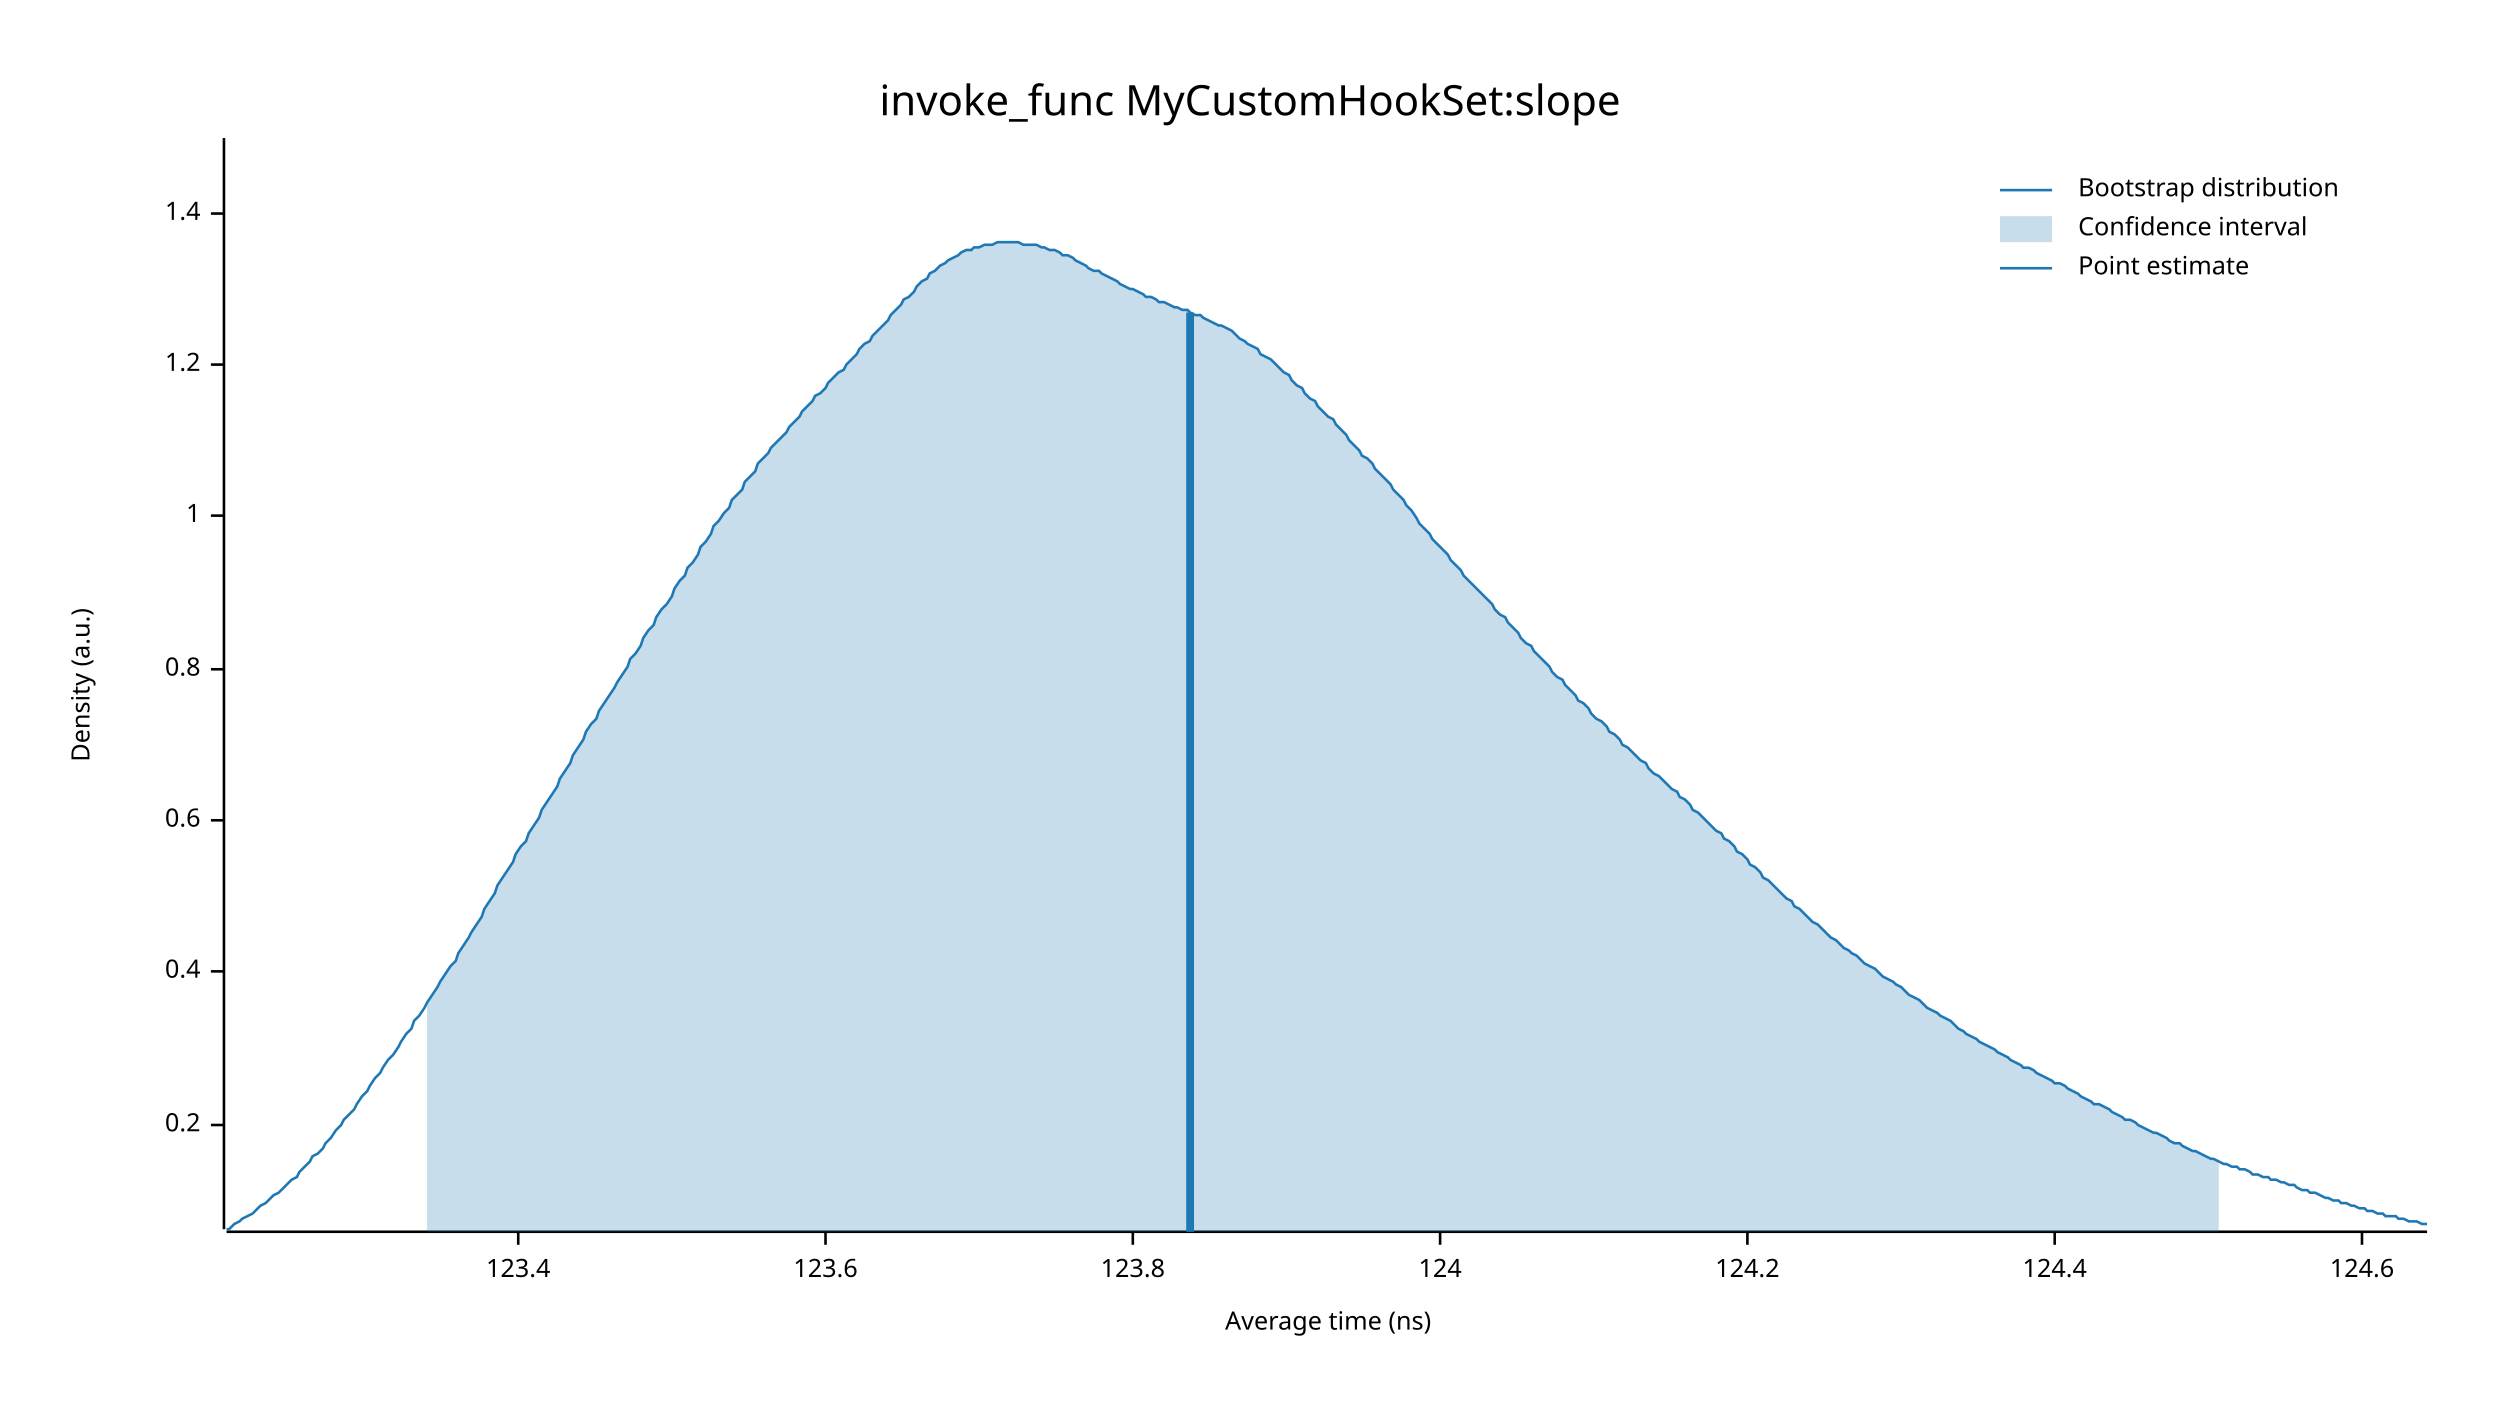
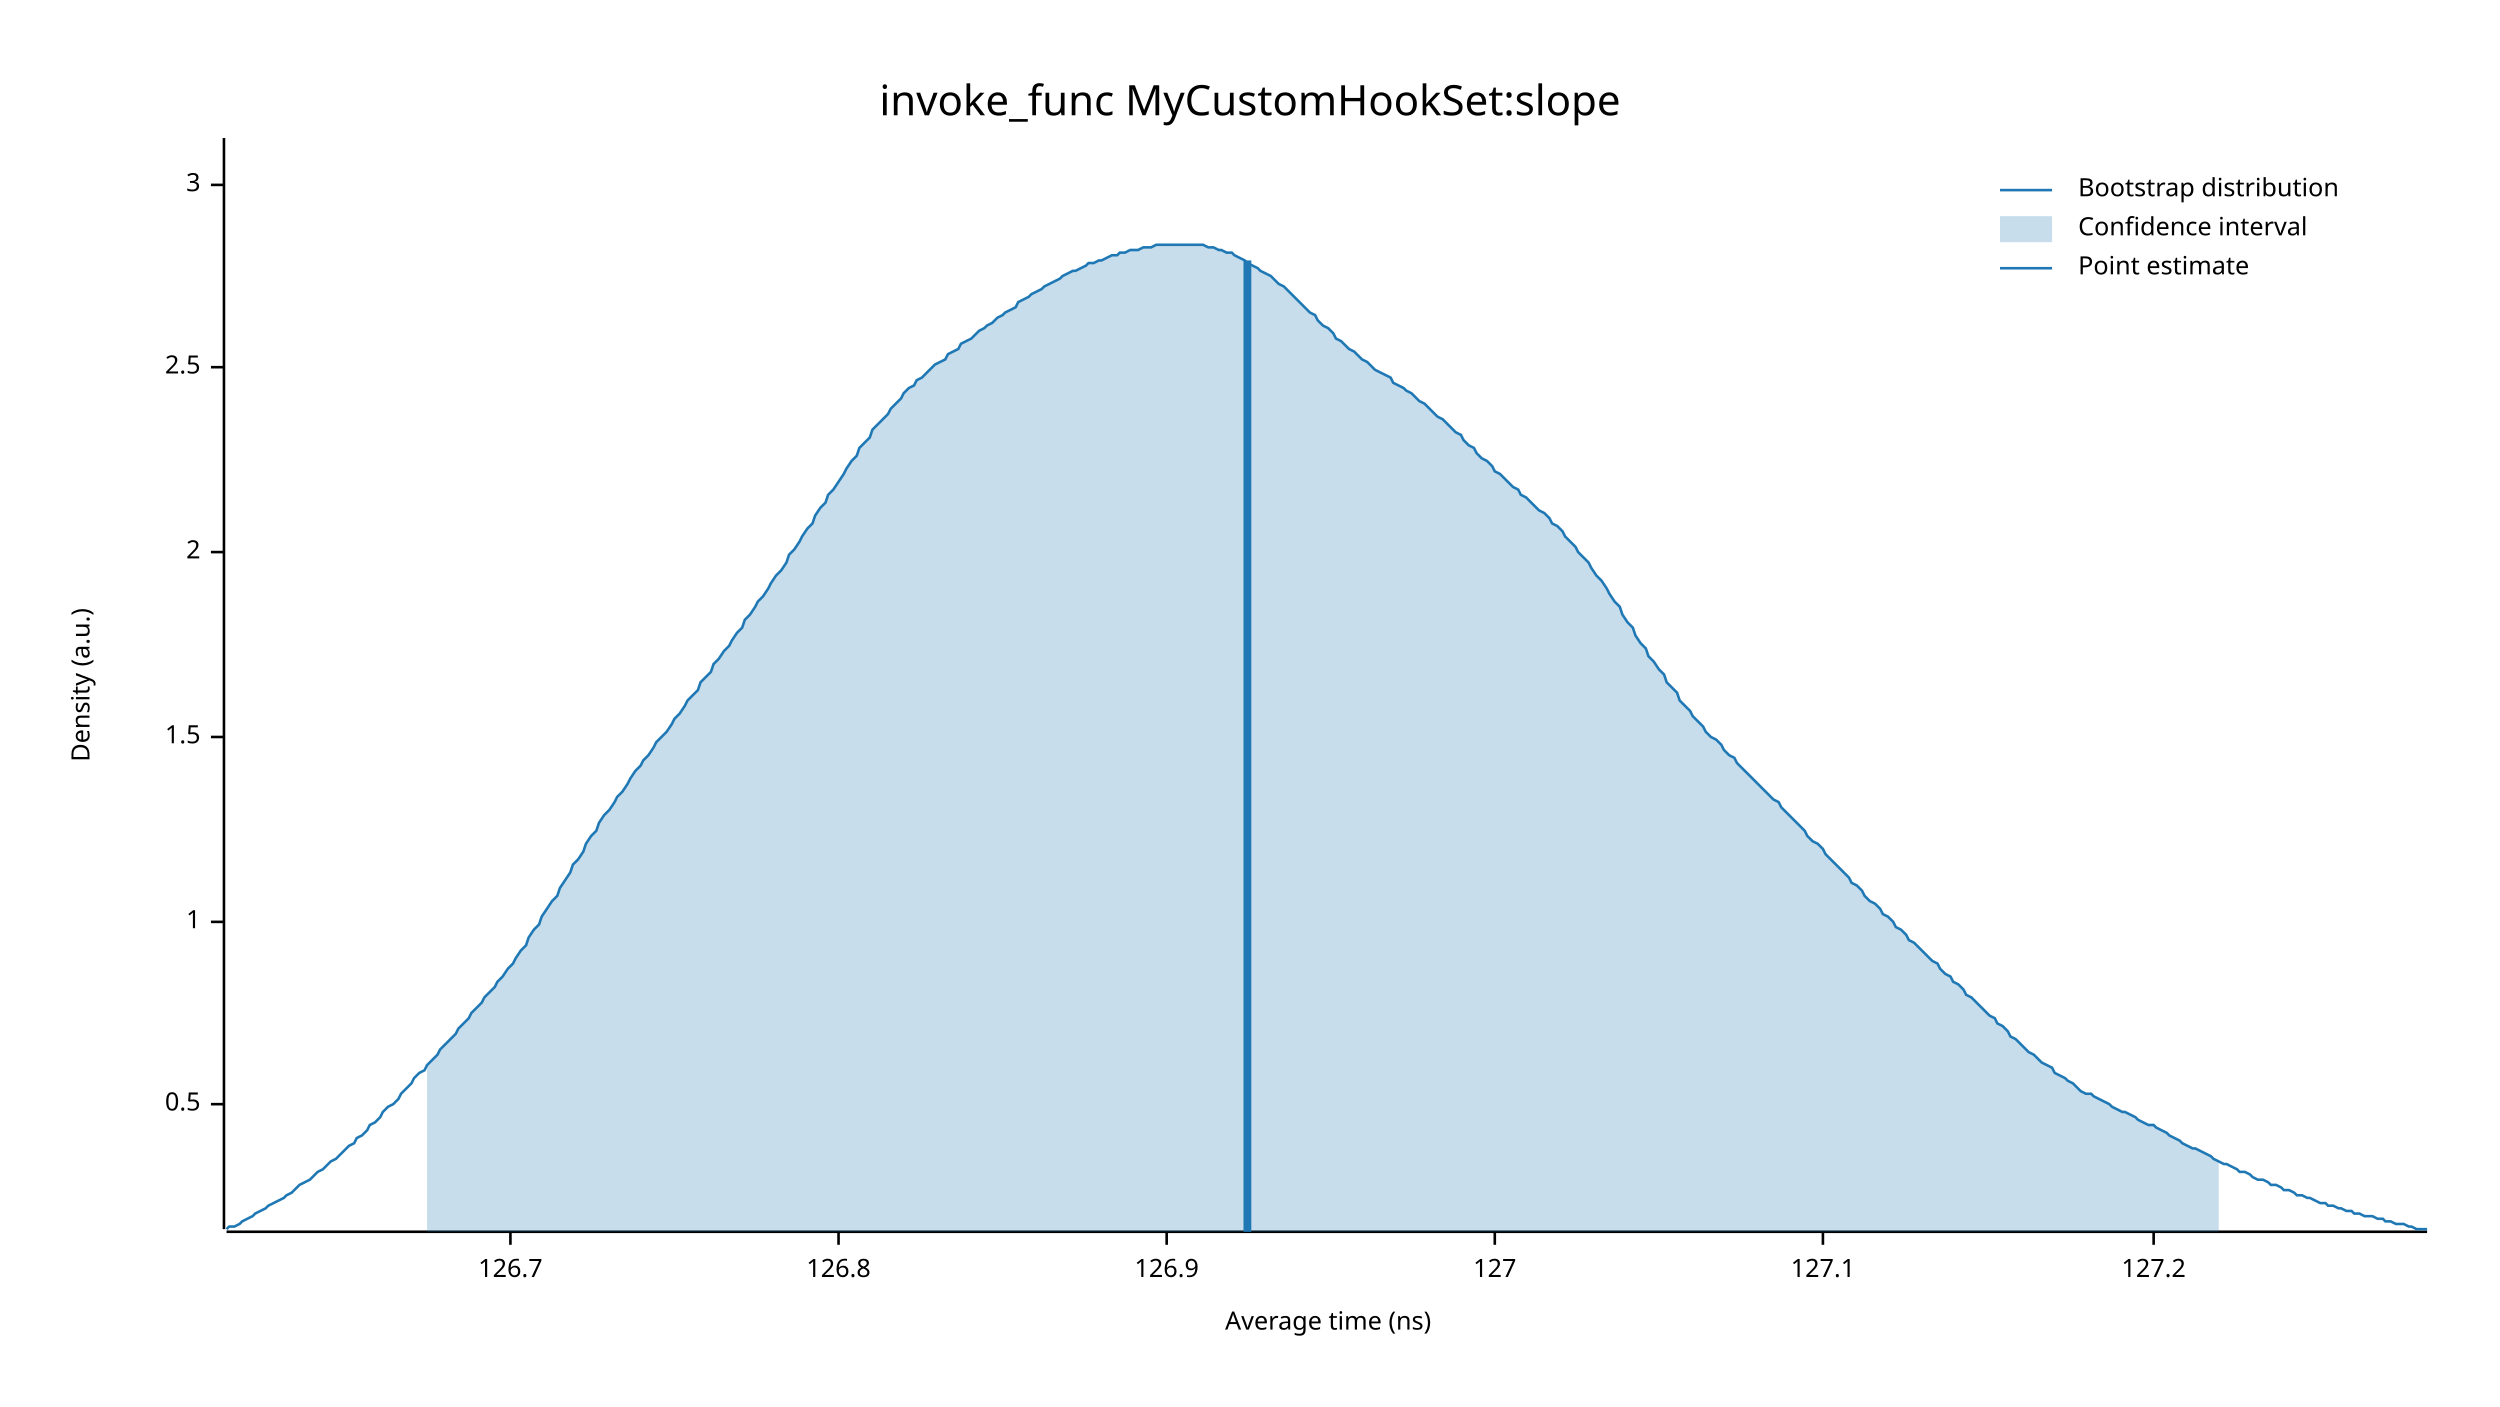
<svg xmlns="http://www.w3.org/2000/svg" width="960" height="540" viewBox="0 0 960 540">
  <text x="480" y="32" dy="0.76em" text-anchor="middle" font-family="sans-serif" font-size="16.129" opacity="1" fill="#000000">
invoke_func MyCustomHookSet:slope
</text>
  <text x="27" y="263" dy="0.76em" text-anchor="middle" font-family="sans-serif" font-size="9.677" opacity="1" fill="#000000" transform="rotate(270, 27, 263)">
Density (a.u.)
</text>
  <text x="510" y="513" dy="-0.5ex" text-anchor="middle" font-family="sans-serif" font-size="9.677" opacity="1" fill="#000000">
Average time (ns)
</text>
  <polyline fill="none" opacity="1" stroke="#000000" stroke-width="1" points="86,53 86,472 " />
-   <text x="77" y="432" dy="0.5ex" text-anchor="end" font-family="sans-serif" font-size="9.677" opacity="1" fill="#000000">
- 0.2
+   <text x="77" y="424" dy="0.5ex" text-anchor="end" font-family="sans-serif" font-size="9.677" opacity="1" fill="#000000">
+ 0.5
</text>
-   <polyline fill="none" opacity="1" stroke="#000000" stroke-width="1" points="81,432 86,432 " />
-   <text x="77" y="373" dy="0.5ex" text-anchor="end" font-family="sans-serif" font-size="9.677" opacity="1" fill="#000000">
- 0.4
- </text>
-   <polyline fill="none" opacity="1" stroke="#000000" stroke-width="1" points="81,373 86,373 " />
-   <text x="77" y="315" dy="0.5ex" text-anchor="end" font-family="sans-serif" font-size="9.677" opacity="1" fill="#000000">
- 0.6
- </text>
-   <polyline fill="none" opacity="1" stroke="#000000" stroke-width="1" points="81,315 86,315 " />
-   <text x="77" y="257" dy="0.5ex" text-anchor="end" font-family="sans-serif" font-size="9.677" opacity="1" fill="#000000">
- 0.8
- </text>
-   <polyline fill="none" opacity="1" stroke="#000000" stroke-width="1" points="81,257 86,257 " />
-   <text x="77" y="198" dy="0.5ex" text-anchor="end" font-family="sans-serif" font-size="9.677" opacity="1" fill="#000000">
+   <polyline fill="none" opacity="1" stroke="#000000" stroke-width="1" points="81,424 86,424 " />
+   <text x="77" y="354" dy="0.5ex" text-anchor="end" font-family="sans-serif" font-size="9.677" opacity="1" fill="#000000">
1
</text>
-   <polyline fill="none" opacity="1" stroke="#000000" stroke-width="1" points="81,198 86,198 " />
-   <text x="77" y="140" dy="0.5ex" text-anchor="end" font-family="sans-serif" font-size="9.677" opacity="1" fill="#000000">
- 1.2
+   <polyline fill="none" opacity="1" stroke="#000000" stroke-width="1" points="81,354 86,354 " />
+   <text x="77" y="283" dy="0.5ex" text-anchor="end" font-family="sans-serif" font-size="9.677" opacity="1" fill="#000000">
+ 1.5
</text>
-   <polyline fill="none" opacity="1" stroke="#000000" stroke-width="1" points="81,140 86,140 " />
-   <text x="77" y="82" dy="0.5ex" text-anchor="end" font-family="sans-serif" font-size="9.677" opacity="1" fill="#000000">
- 1.4
+   <polyline fill="none" opacity="1" stroke="#000000" stroke-width="1" points="81,283 86,283 " />
+   <text x="77" y="212" dy="0.5ex" text-anchor="end" font-family="sans-serif" font-size="9.677" opacity="1" fill="#000000">
+ 2
</text>
-   <polyline fill="none" opacity="1" stroke="#000000" stroke-width="1" points="81,82 86,82 " />
+   <polyline fill="none" opacity="1" stroke="#000000" stroke-width="1" points="81,212 86,212 " />
+   <text x="77" y="141" dy="0.5ex" text-anchor="end" font-family="sans-serif" font-size="9.677" opacity="1" fill="#000000">
+ 2.5
+ </text>
+   <polyline fill="none" opacity="1" stroke="#000000" stroke-width="1" points="81,141 86,141 " />
+   <text x="77" y="71" dy="0.5ex" text-anchor="end" font-family="sans-serif" font-size="9.677" opacity="1" fill="#000000">
+ 3
+ </text>
+   <polyline fill="none" opacity="1" stroke="#000000" stroke-width="1" points="81,71 86,71 " />
  <polyline fill="none" opacity="1" stroke="#000000" stroke-width="1" points="87,473 932,473 " />
-   <text x="199" y="483" dy="0.76em" text-anchor="middle" font-family="sans-serif" font-size="9.677" opacity="1" fill="#000000">
- 123.4
+   <text x="196" y="483" dy="0.76em" text-anchor="middle" font-family="sans-serif" font-size="9.677" opacity="1" fill="#000000">
+ 126.7
</text>
-   <polyline fill="none" opacity="1" stroke="#000000" stroke-width="1" points="199,473 199,478 " />
-   <text x="317" y="483" dy="0.76em" text-anchor="middle" font-family="sans-serif" font-size="9.677" opacity="1" fill="#000000">
- 123.6
+   <polyline fill="none" opacity="1" stroke="#000000" stroke-width="1" points="196,473 196,478 " />
+   <text x="322" y="483" dy="0.76em" text-anchor="middle" font-family="sans-serif" font-size="9.677" opacity="1" fill="#000000">
+ 126.8
</text>
-   <polyline fill="none" opacity="1" stroke="#000000" stroke-width="1" points="317,473 317,478 " />
-   <text x="435" y="483" dy="0.76em" text-anchor="middle" font-family="sans-serif" font-size="9.677" opacity="1" fill="#000000">
- 123.8
+   <polyline fill="none" opacity="1" stroke="#000000" stroke-width="1" points="322,473 322,478 " />
+   <text x="448" y="483" dy="0.76em" text-anchor="middle" font-family="sans-serif" font-size="9.677" opacity="1" fill="#000000">
+ 126.9
</text>
-   <polyline fill="none" opacity="1" stroke="#000000" stroke-width="1" points="435,473 435,478 " />
-   <text x="553" y="483" dy="0.76em" text-anchor="middle" font-family="sans-serif" font-size="9.677" opacity="1" fill="#000000">
- 124
+   <polyline fill="none" opacity="1" stroke="#000000" stroke-width="1" points="448,473 448,478 " />
+   <text x="574" y="483" dy="0.76em" text-anchor="middle" font-family="sans-serif" font-size="9.677" opacity="1" fill="#000000">
+ 127
</text>
-   <polyline fill="none" opacity="1" stroke="#000000" stroke-width="1" points="553,473 553,478 " />
-   <text x="671" y="483" dy="0.76em" text-anchor="middle" font-family="sans-serif" font-size="9.677" opacity="1" fill="#000000">
- 124.2
+   <polyline fill="none" opacity="1" stroke="#000000" stroke-width="1" points="574,473 574,478 " />
+   <text x="700" y="483" dy="0.76em" text-anchor="middle" font-family="sans-serif" font-size="9.677" opacity="1" fill="#000000">
+ 127.1
</text>
-   <polyline fill="none" opacity="1" stroke="#000000" stroke-width="1" points="671,473 671,478 " />
-   <text x="789" y="483" dy="0.76em" text-anchor="middle" font-family="sans-serif" font-size="9.677" opacity="1" fill="#000000">
- 124.4
+   <polyline fill="none" opacity="1" stroke="#000000" stroke-width="1" points="700,473 700,478 " />
+   <text x="827" y="483" dy="0.76em" text-anchor="middle" font-family="sans-serif" font-size="9.677" opacity="1" fill="#000000">
+ 127.2
</text>
-   <polyline fill="none" opacity="1" stroke="#000000" stroke-width="1" points="789,473 789,478 " />
-   <text x="907" y="483" dy="0.76em" text-anchor="middle" font-family="sans-serif" font-size="9.677" opacity="1" fill="#000000">
- 124.6
- </text>
-   <polyline fill="none" opacity="1" stroke="#000000" stroke-width="1" points="907,473 907,478 " />
-   <polyline fill="none" opacity="1" stroke="#1F78B4" stroke-width="1" points="87,472 88,472 90,470 92,469 93,468 95,467 97,466 98,465 100,463 102,462 103,461 105,459 107,458 109,456 110,455 112,453 114,452 115,450 117,448 119,446 120,444 122,443 124,441 125,439 127,437 129,434 131,432 132,430 134,428 136,426 137,424 139,421 141,419 142,417 144,414 146,412 147,410 149,407 151,405 153,402 154,400 156,397 158,395 159,392 161,390 163,387 164,385 166,382 168,379 169,377 171,374 173,371 175,369 176,366 178,363 180,360 181,358 183,355 185,352 186,349 188,346 190,343 191,340 193,337 195,334 197,331 198,328 200,325 202,323 203,320 205,317 207,314 208,311 210,308 212,305 214,302 215,299 217,296 219,293 220,290 222,287 224,284 225,281 227,278 229,276 230,273 232,270 234,267 236,264 237,262 239,259 241,256 242,253 244,251 246,248 247,245 249,242 251,240 252,237 254,234 256,232 258,229 259,226 261,223 263,221 264,218 266,216 268,213 269,210 271,208 273,205 274,202 276,200 278,197 280,195 281,192 283,190 285,188 286,185 288,183 290,181 291,178 293,176 295,174 296,172 298,170 300,168 302,166 303,164 305,162 307,160 308,158 310,156 312,154 313,152 315,151 317,149 318,147 320,145 322,143 324,142 325,140 327,138 329,136 330,134 332,132 334,131 335,129 337,127 339,125 341,123 342,121 344,119 346,117 347,115 349,114 351,112 352,110 354,108 356,107 357,105 359,104 361,102 363,101 364,100 366,99 368,98 369,97 371,96 373,96 374,95 376,95 378,94 379,94 381,94 383,93 385,93 386,93 388,93 390,93 391,93 393,94 395,94 396,94 398,94 400,95 401,95 403,96 405,96 407,97 408,98 410,98 412,99 413,100 415,101 417,102 418,103 420,104 422,104 423,105 425,106 427,107 429,108 430,109 432,110 434,111 435,111 437,112 439,113 440,114 442,114 444,115 445,116 447,116 449,117 451,118 452,118 454,119 456,119 457,120 459,121 461,121 462,122 464,123 466,124 468,125 469,125 471,126 473,127 474,128 476,130 478,131 479,132 481,133 483,134 484,136 486,137 488,138 490,140 491,141 493,143 495,144 496,146 498,148 500,149 501,151 503,153 505,154 506,156 508,158 510,160 512,161 513,163 515,165 517,167 518,169 520,171 522,173 523,175 525,176 527,178 528,180 530,182 532,184 534,186 535,188 537,190 539,192 540,194 542,196 544,199 545,201 547,203 549,205 550,207 552,209 554,211 556,213 557,215 559,217 561,219 562,221 564,223 566,225 567,226 569,228 571,230 573,232 574,234 576,236 578,237 579,239 581,241 583,243 584,245 586,247 588,248 589,250 591,252 593,254 595,256 596,258 598,260 600,261 601,263 603,265 605,267 606,269 608,270 610,272 611,274 613,276 615,277 617,279 618,281 620,282 622,284 623,286 625,287 627,289 628,290 630,292 632,293 633,295 635,297 637,298 639,300 640,301 642,303 644,304 645,306 647,307 649,309 650,311 652,312 654,314 655,315 657,317 659,319 661,320 662,322 664,323 666,325 667,327 669,328 671,330 672,332 674,333 676,335 677,337 679,338 681,340 683,342 684,343 686,345 688,346 689,348 691,349 693,351 694,352 696,354 698,355 700,357 701,358 703,360 705,361 706,362 708,364 710,365 711,366 713,367 715,369 716,370 718,371 720,372 722,374 723,375 725,376 727,377 728,378 730,379 732,381 733,382 735,383 737,384 738,385 740,387 742,388 744,389 745,390 747,391 749,392 750,393 752,395 754,396 755,397 757,398 759,399 760,400 762,401 764,402 766,403 767,404 769,405 771,406 772,407 774,408 776,409 777,410 779,410 781,411 782,412 784,413 786,414 788,415 789,416 791,416 793,417 794,418 796,419 798,420 799,421 801,422 803,423 804,424 806,424 808,425 810,426 811,427 813,428 815,429 816,430 818,430 820,431 821,432 823,433 825,434 827,435 828,435 830,436 832,437 833,438 835,439 837,439 838,440 840,441 842,442 843,442 845,443 847,444 849,445 850,445 852,446 854,447 855,447 857,448 859,448 860,449 862,449 864,450 865,451 867,451 869,452 871,452 872,453 874,453 876,454 877,454 879,455 881,455 882,456 884,457 886,457 887,458 889,458 891,459 893,460 894,460 896,461 898,461 899,462 901,462 903,463 904,463 906,464 908,464 909,465 911,465 913,466 915,466 916,467 918,467 920,467 921,468 923,468 925,469 926,469 928,469 930,470 932,470 " />
-   <polygon opacity="0.25" fill="#1F78B4" points="164,385 166,382 168,379 169,377 171,374 173,371 175,369 176,366 178,363 180,360 181,358 183,355 185,352 186,349 188,346 190,343 191,340 193,337 195,334 197,331 198,328 200,325 202,323 203,320 205,317 207,314 208,311 210,308 212,305 214,302 215,299 217,296 219,293 220,290 222,287 224,284 225,281 227,278 229,276 230,273 232,270 234,267 236,264 237,262 239,259 241,256 242,253 244,251 246,248 247,245 249,242 251,240 252,237 254,234 256,232 258,229 259,226 261,223 263,221 264,218 266,216 268,213 269,210 271,208 273,205 274,202 276,200 278,197 280,195 281,192 283,190 285,188 286,185 288,183 290,181 291,178 293,176 295,174 296,172 298,170 300,168 302,166 303,164 305,162 307,160 308,158 310,156 312,154 313,152 315,151 317,149 318,147 320,145 322,143 324,142 325,140 327,138 329,136 330,134 332,132 334,131 335,129 337,127 339,125 341,123 342,121 344,119 346,117 347,115 349,114 351,112 352,110 354,108 356,107 357,105 359,104 361,102 363,101 364,100 366,99 368,98 369,97 371,96 373,96 374,95 376,95 378,94 379,94 381,94 383,93 385,93 386,93 388,93 390,93 391,93 393,94 395,94 396,94 398,94 400,95 401,95 403,96 405,96 407,97 408,98 410,98 412,99 413,100 415,101 417,102 418,103 420,104 422,104 423,105 425,106 427,107 429,108 430,109 432,110 434,111 435,111 437,112 439,113 440,114 442,114 444,115 445,116 447,116 449,117 451,118 452,118 454,119 456,119 457,120 459,121 461,121 462,122 464,123 466,124 468,125 469,125 471,126 473,127 474,128 476,130 478,131 479,132 481,133 483,134 484,136 486,137 488,138 490,140 491,141 493,143 495,144 496,146 498,148 500,149 501,151 503,153 505,154 506,156 508,158 510,160 512,161 513,163 515,165 517,167 518,169 520,171 522,173 523,175 525,176 527,178 528,180 530,182 532,184 534,186 535,188 537,190 539,192 540,194 542,196 544,199 545,201 547,203 549,205 550,207 552,209 554,211 556,213 557,215 559,217 561,219 562,221 564,223 566,225 567,226 569,228 571,230 573,232 574,234 576,236 578,237 579,239 581,241 583,243 584,245 586,247 588,248 589,250 591,252 593,254 595,256 596,258 598,260 600,261 601,263 603,265 605,267 606,269 608,270 610,272 611,274 613,276 615,277 617,279 618,281 620,282 622,284 623,286 625,287 627,289 628,290 630,292 632,293 633,295 635,297 637,298 639,300 640,301 642,303 644,304 645,306 647,307 649,309 650,311 652,312 654,314 655,315 657,317 659,319 661,320 662,322 664,323 666,325 667,327 669,328 671,330 672,332 674,333 676,335 677,337 679,338 681,340 683,342 684,343 686,345 688,346 689,348 691,349 693,351 694,352 696,354 698,355 700,357 701,358 703,360 705,361 706,362 708,364 710,365 711,366 713,367 715,369 716,370 718,371 720,372 722,374 723,375 725,376 727,377 728,378 730,379 732,381 733,382 735,383 737,384 738,385 740,387 742,388 744,389 745,390 747,391 749,392 750,393 752,395 754,396 755,397 757,398 759,399 760,400 762,401 764,402 766,403 767,404 769,405 771,406 772,407 774,408 776,409 777,410 779,410 781,411 782,412 784,413 786,414 788,415 789,416 791,416 793,417 794,418 796,419 798,420 799,421 801,422 803,423 804,424 806,424 808,425 810,426 811,427 813,428 815,429 816,430 818,430 820,431 821,432 823,433 825,434 827,435 828,435 830,436 832,437 833,438 835,439 837,439 838,440 840,441 842,442 843,442 845,443 847,444 849,445 850,445 852,446 852,473 164,473 " />
-   <polyline fill="none" opacity="1" stroke="#1F78B4" stroke-width="3" points="457,473 457,120 " />
+   <polyline fill="none" opacity="1" stroke="#000000" stroke-width="1" points="827,473 827,478 " />
+   <polyline fill="none" opacity="1" stroke="#1F78B4" stroke-width="1" points="87,472 88,471 90,471 92,470 93,469 95,468 97,467 98,466 100,465 102,464 103,463 105,462 107,461 109,460 110,459 112,458 114,456 115,455 117,454 119,453 120,452 122,450 124,449 125,448 127,446 129,445 131,443 132,442 134,440 136,439 137,437 139,436 141,434 142,432 144,431 146,429 147,427 149,425 151,424 153,422 154,420 156,418 158,416 159,414 161,412 163,411 164,409 166,407 168,405 169,403 171,401 173,399 175,397 176,395 178,393 180,391 181,389 183,387 185,385 186,383 188,381 190,379 191,377 193,375 195,372 197,370 198,368 200,365 202,363 203,360 205,357 207,355 208,352 210,349 212,346 214,344 215,341 217,338 219,335 220,332 222,330 224,327 225,324 227,321 229,319 230,316 232,313 234,311 236,308 237,306 239,304 241,301 242,299 244,296 246,294 247,292 249,290 251,287 252,285 254,283 256,281 258,278 259,276 261,274 263,271 264,269 266,267 268,265 269,262 271,260 273,258 274,255 276,253 278,250 280,248 281,246 283,243 285,241 286,238 288,236 290,233 291,231 293,229 295,226 296,224 298,221 300,219 302,216 303,213 305,211 307,208 308,206 310,203 312,201 313,198 315,195 317,193 318,190 320,188 322,185 324,182 325,180 327,177 329,175 330,172 332,170 334,168 335,165 337,163 339,161 341,159 342,157 344,155 346,153 347,151 349,149 351,148 352,146 354,145 356,143 357,142 359,140 361,139 363,138 364,136 366,135 368,134 369,132 371,131 373,130 374,129 376,127 378,126 379,125 381,124 383,122 385,121 386,120 388,119 390,118 391,116 393,115 395,114 396,113 398,112 400,111 401,110 403,109 405,108 407,107 408,106 410,105 412,104 413,104 415,103 417,102 418,101 420,101 422,100 423,100 425,99 427,98 429,98 430,97 432,97 434,96 435,96 437,96 439,95 440,95 442,95 444,94 445,94 447,94 449,94 451,94 452,94 454,94 456,94 457,94 459,94 461,94 462,94 464,95 466,95 468,96 469,96 471,97 473,97 474,98 476,99 478,100 479,101 481,102 483,103 484,104 486,105 488,106 490,108 491,109 493,110 495,112 496,113 498,115 500,117 501,118 503,120 505,121 506,123 508,125 510,126 512,128 513,130 515,131 517,133 518,134 520,135 522,137 523,138 525,139 527,141 528,142 530,143 532,144 534,145 535,147 537,148 539,149 540,150 542,151 544,153 545,154 547,155 549,157 550,158 552,160 554,161 556,163 557,164 559,166 561,167 562,169 564,171 566,172 567,174 569,176 571,177 573,179 574,181 576,182 578,184 579,185 581,187 583,188 584,190 586,191 588,193 589,194 591,196 593,197 595,199 596,201 598,202 600,204 601,206 603,208 605,210 606,212 608,214 610,216 611,218 613,221 615,223 617,226 618,228 620,231 622,233 623,236 625,239 627,241 628,244 630,247 632,249 633,252 635,254 637,257 639,259 640,262 642,264 644,266 645,269 647,271 649,273 650,275 652,277 654,279 655,281 657,283 659,284 661,286 662,288 664,290 666,291 667,293 669,295 671,297 672,298 674,300 676,302 677,303 679,305 681,307 683,308 684,310 686,312 688,314 689,315 691,317 693,319 694,321 696,323 698,324 700,326 701,328 703,330 705,332 706,333 708,335 710,337 711,339 713,340 715,342 716,344 718,346 720,347 722,349 723,351 725,352 727,354 728,356 730,357 732,359 733,361 735,362 737,364 738,365 740,367 742,369 744,370 745,372 747,374 749,375 750,377 752,378 754,380 755,382 757,383 759,385 760,386 762,388 764,390 766,391 767,393 769,394 771,396 772,398 774,399 776,401 777,402 779,404 781,405 782,406 784,408 786,409 788,410 789,412 791,413 793,414 794,415 796,416 798,418 799,419 801,420 803,420 804,421 806,422 808,423 810,424 811,425 813,426 815,427 816,427 818,428 820,429 821,430 823,431 825,432 827,432 828,433 830,434 832,435 833,436 835,437 837,438 838,439 840,440 842,441 843,441 845,442 847,443 849,444 850,445 852,446 854,447 855,447 857,448 859,449 860,450 862,450 864,451 865,452 867,453 869,453 871,454 872,455 874,455 876,456 877,457 879,457 881,458 882,459 884,459 886,460 887,460 889,461 891,462 893,462 894,463 896,463 898,464 899,464 901,465 903,465 904,466 906,466 908,467 909,467 911,467 913,468 915,468 916,469 918,469 920,470 921,470 923,470 925,471 926,471 928,472 930,472 932,472 " />
+   <polygon opacity="0.25" fill="#1F78B4" points="164,409 166,407 168,405 169,403 171,401 173,399 175,397 176,395 178,393 180,391 181,389 183,387 185,385 186,383 188,381 190,379 191,377 193,375 195,372 197,370 198,368 200,365 202,363 203,360 205,357 207,355 208,352 210,349 212,346 214,344 215,341 217,338 219,335 220,332 222,330 224,327 225,324 227,321 229,319 230,316 232,313 234,311 236,308 237,306 239,304 241,301 242,299 244,296 246,294 247,292 249,290 251,287 252,285 254,283 256,281 258,278 259,276 261,274 263,271 264,269 266,267 268,265 269,262 271,260 273,258 274,255 276,253 278,250 280,248 281,246 283,243 285,241 286,238 288,236 290,233 291,231 293,229 295,226 296,224 298,221 300,219 302,216 303,213 305,211 307,208 308,206 310,203 312,201 313,198 315,195 317,193 318,190 320,188 322,185 324,182 325,180 327,177 329,175 330,172 332,170 334,168 335,165 337,163 339,161 341,159 342,157 344,155 346,153 347,151 349,149 351,148 352,146 354,145 356,143 357,142 359,140 361,139 363,138 364,136 366,135 368,134 369,132 371,131 373,130 374,129 376,127 378,126 379,125 381,124 383,122 385,121 386,120 388,119 390,118 391,116 393,115 395,114 396,113 398,112 400,111 401,110 403,109 405,108 407,107 408,106 410,105 412,104 413,104 415,103 417,102 418,101 420,101 422,100 423,100 425,99 427,98 429,98 430,97 432,97 434,96 435,96 437,96 439,95 440,95 442,95 444,94 445,94 447,94 449,94 451,94 452,94 454,94 456,94 457,94 459,94 461,94 462,94 464,95 466,95 468,96 469,96 471,97 473,97 474,98 476,99 478,100 479,101 481,102 483,103 484,104 486,105 488,106 490,108 491,109 493,110 495,112 496,113 498,115 500,117 501,118 503,120 505,121 506,123 508,125 510,126 512,128 513,130 515,131 517,133 518,134 520,135 522,137 523,138 525,139 527,141 528,142 530,143 532,144 534,145 535,147 537,148 539,149 540,150 542,151 544,153 545,154 547,155 549,157 550,158 552,160 554,161 556,163 557,164 559,166 561,167 562,169 564,171 566,172 567,174 569,176 571,177 573,179 574,181 576,182 578,184 579,185 581,187 583,188 584,190 586,191 588,193 589,194 591,196 593,197 595,199 596,201 598,202 600,204 601,206 603,208 605,210 606,212 608,214 610,216 611,218 613,221 615,223 617,226 618,228 620,231 622,233 623,236 625,239 627,241 628,244 630,247 632,249 633,252 635,254 637,257 639,259 640,262 642,264 644,266 645,269 647,271 649,273 650,275 652,277 654,279 655,281 657,283 659,284 661,286 662,288 664,290 666,291 667,293 669,295 671,297 672,298 674,300 676,302 677,303 679,305 681,307 683,308 684,310 686,312 688,314 689,315 691,317 693,319 694,321 696,323 698,324 700,326 701,328 703,330 705,332 706,333 708,335 710,337 711,339 713,340 715,342 716,344 718,346 720,347 722,349 723,351 725,352 727,354 728,356 730,357 732,359 733,361 735,362 737,364 738,365 740,367 742,369 744,370 745,372 747,374 749,375 750,377 752,378 754,380 755,382 757,383 759,385 760,386 762,388 764,390 766,391 767,393 769,394 771,396 772,398 774,399 776,401 777,402 779,404 781,405 782,406 784,408 786,409 788,410 789,412 791,413 793,414 794,415 796,416 798,418 799,419 801,420 803,420 804,421 806,422 808,423 810,424 811,425 813,426 815,427 816,427 818,428 820,429 821,430 823,431 825,432 827,432 828,433 830,434 832,435 833,436 835,437 837,438 838,439 840,440 842,441 843,441 845,442 847,443 849,444 850,445 852,446 852,473 164,473 " />
+   <polyline fill="none" opacity="1" stroke="#1F78B4" stroke-width="3" points="479,473 479,100 " />
  <text x="798" y="68" dy="0.76em" text-anchor="start" font-family="sans-serif" font-size="9.677" opacity="1" fill="#000000">
Bootstrap distribution
</text>
  <text x="798" y="83" dy="0.76em" text-anchor="start" font-family="sans-serif" font-size="9.677" opacity="1" fill="#000000">
Confidence interval
</text>
  <text x="798" y="98" dy="0.76em" text-anchor="start" font-family="sans-serif" font-size="9.677" opacity="1" fill="#000000">
Point estimate
</text>
  <polyline fill="none" opacity="1" stroke="#1F78B4" stroke-width="1" points="768,73 788,73 " />
  <rect x="768" y="83" width="20" height="10" opacity="0.25" fill="#1F78B4" stroke="none" />
  <polyline fill="none" opacity="1" stroke="#1F78B4" stroke-width="1" points="768,103 788,103 " />
</svg>
